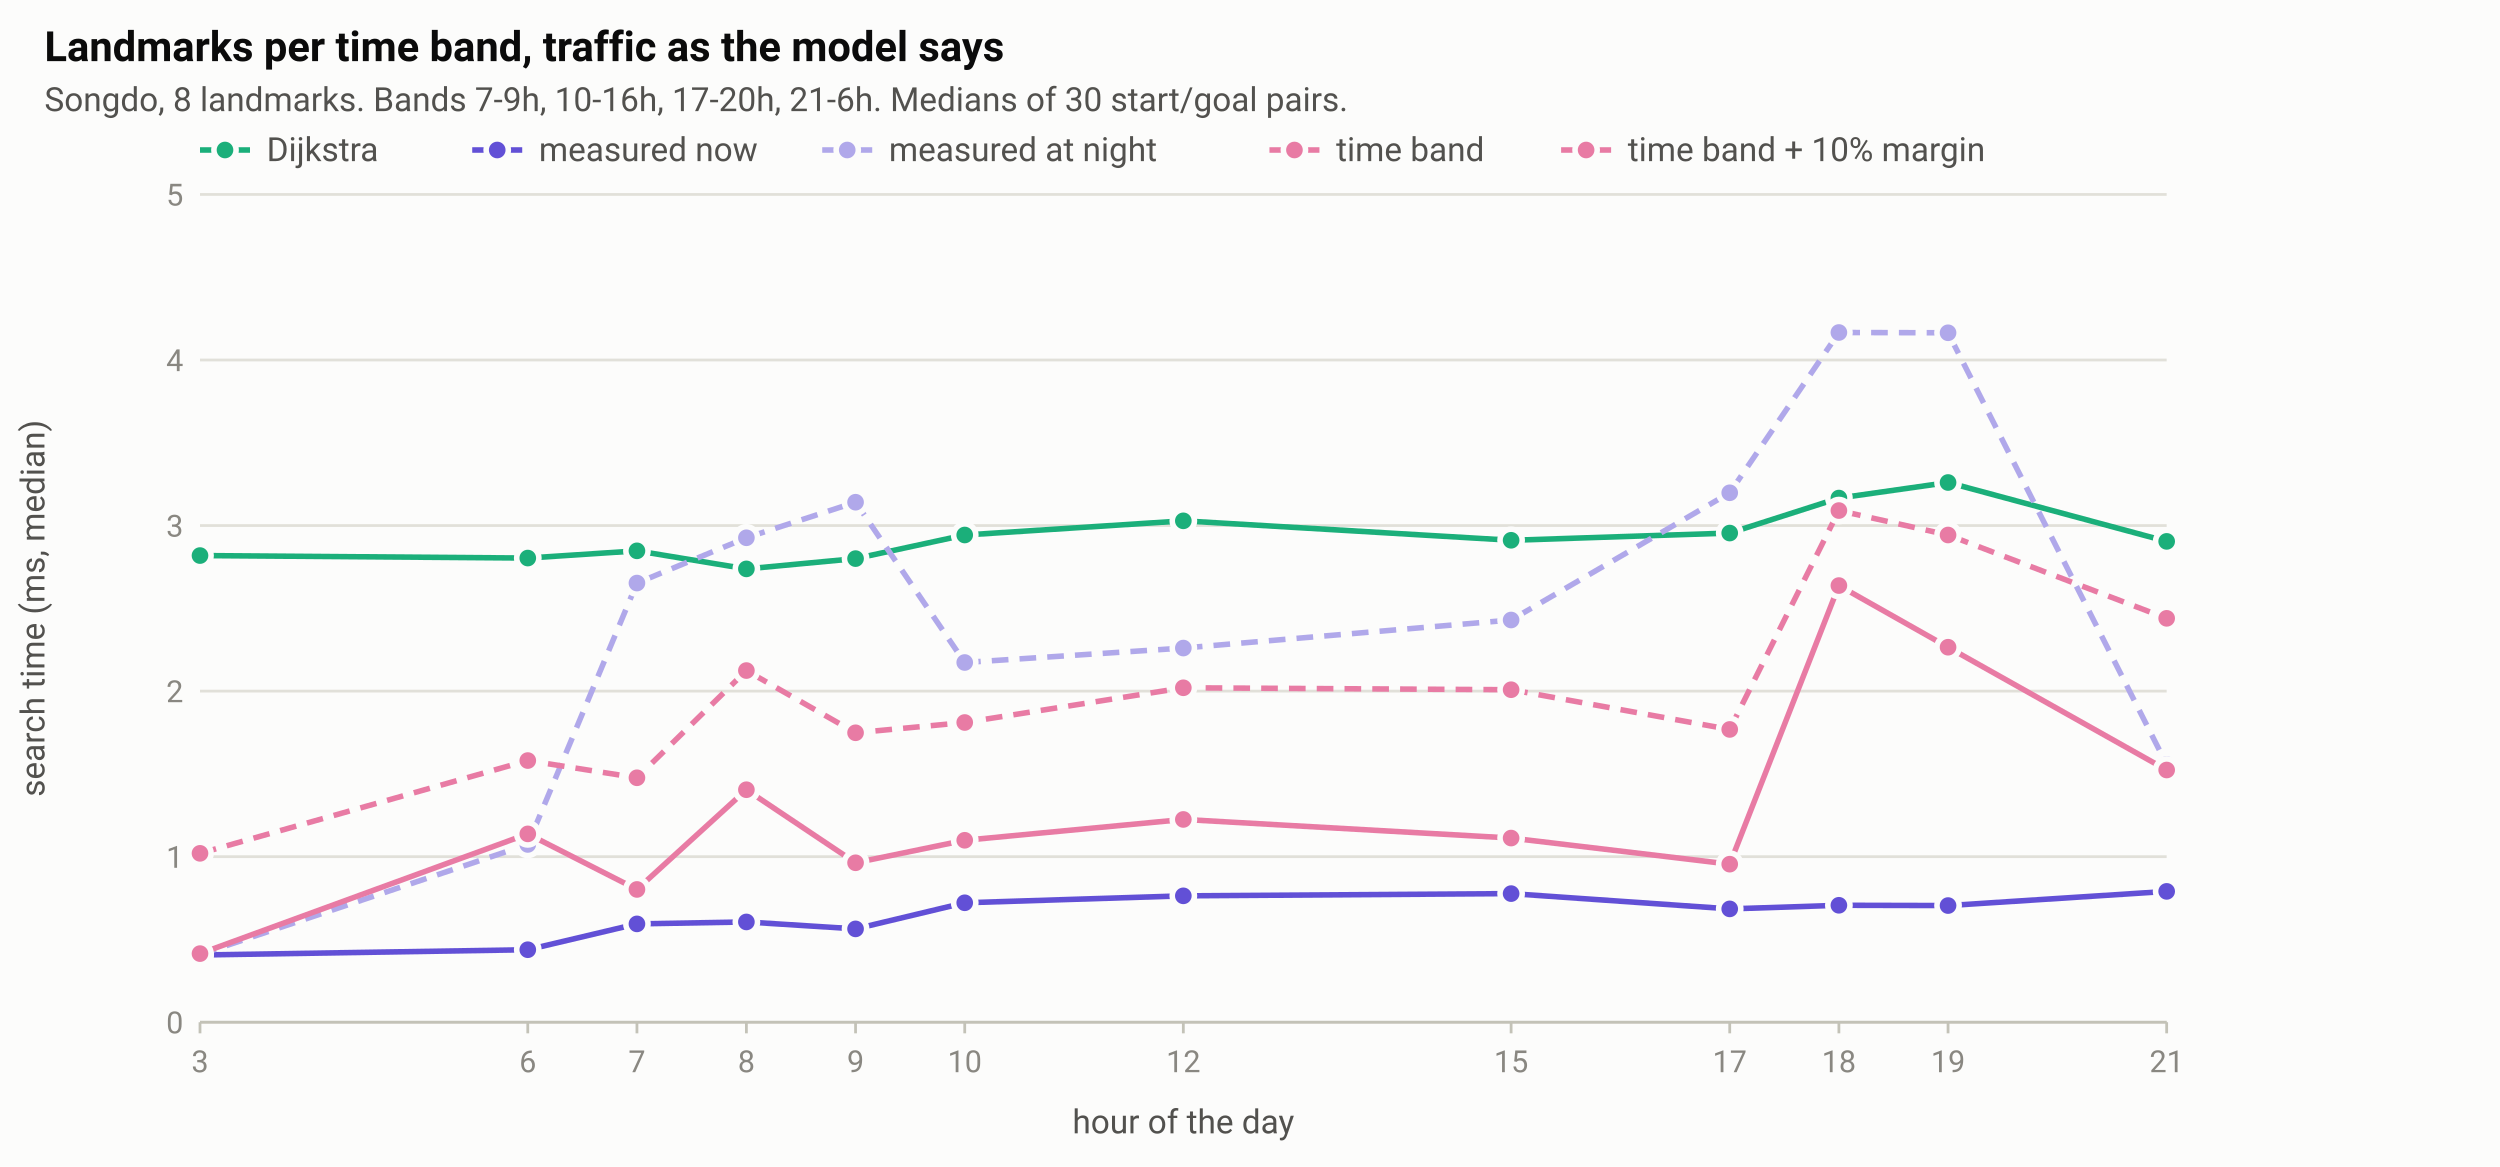
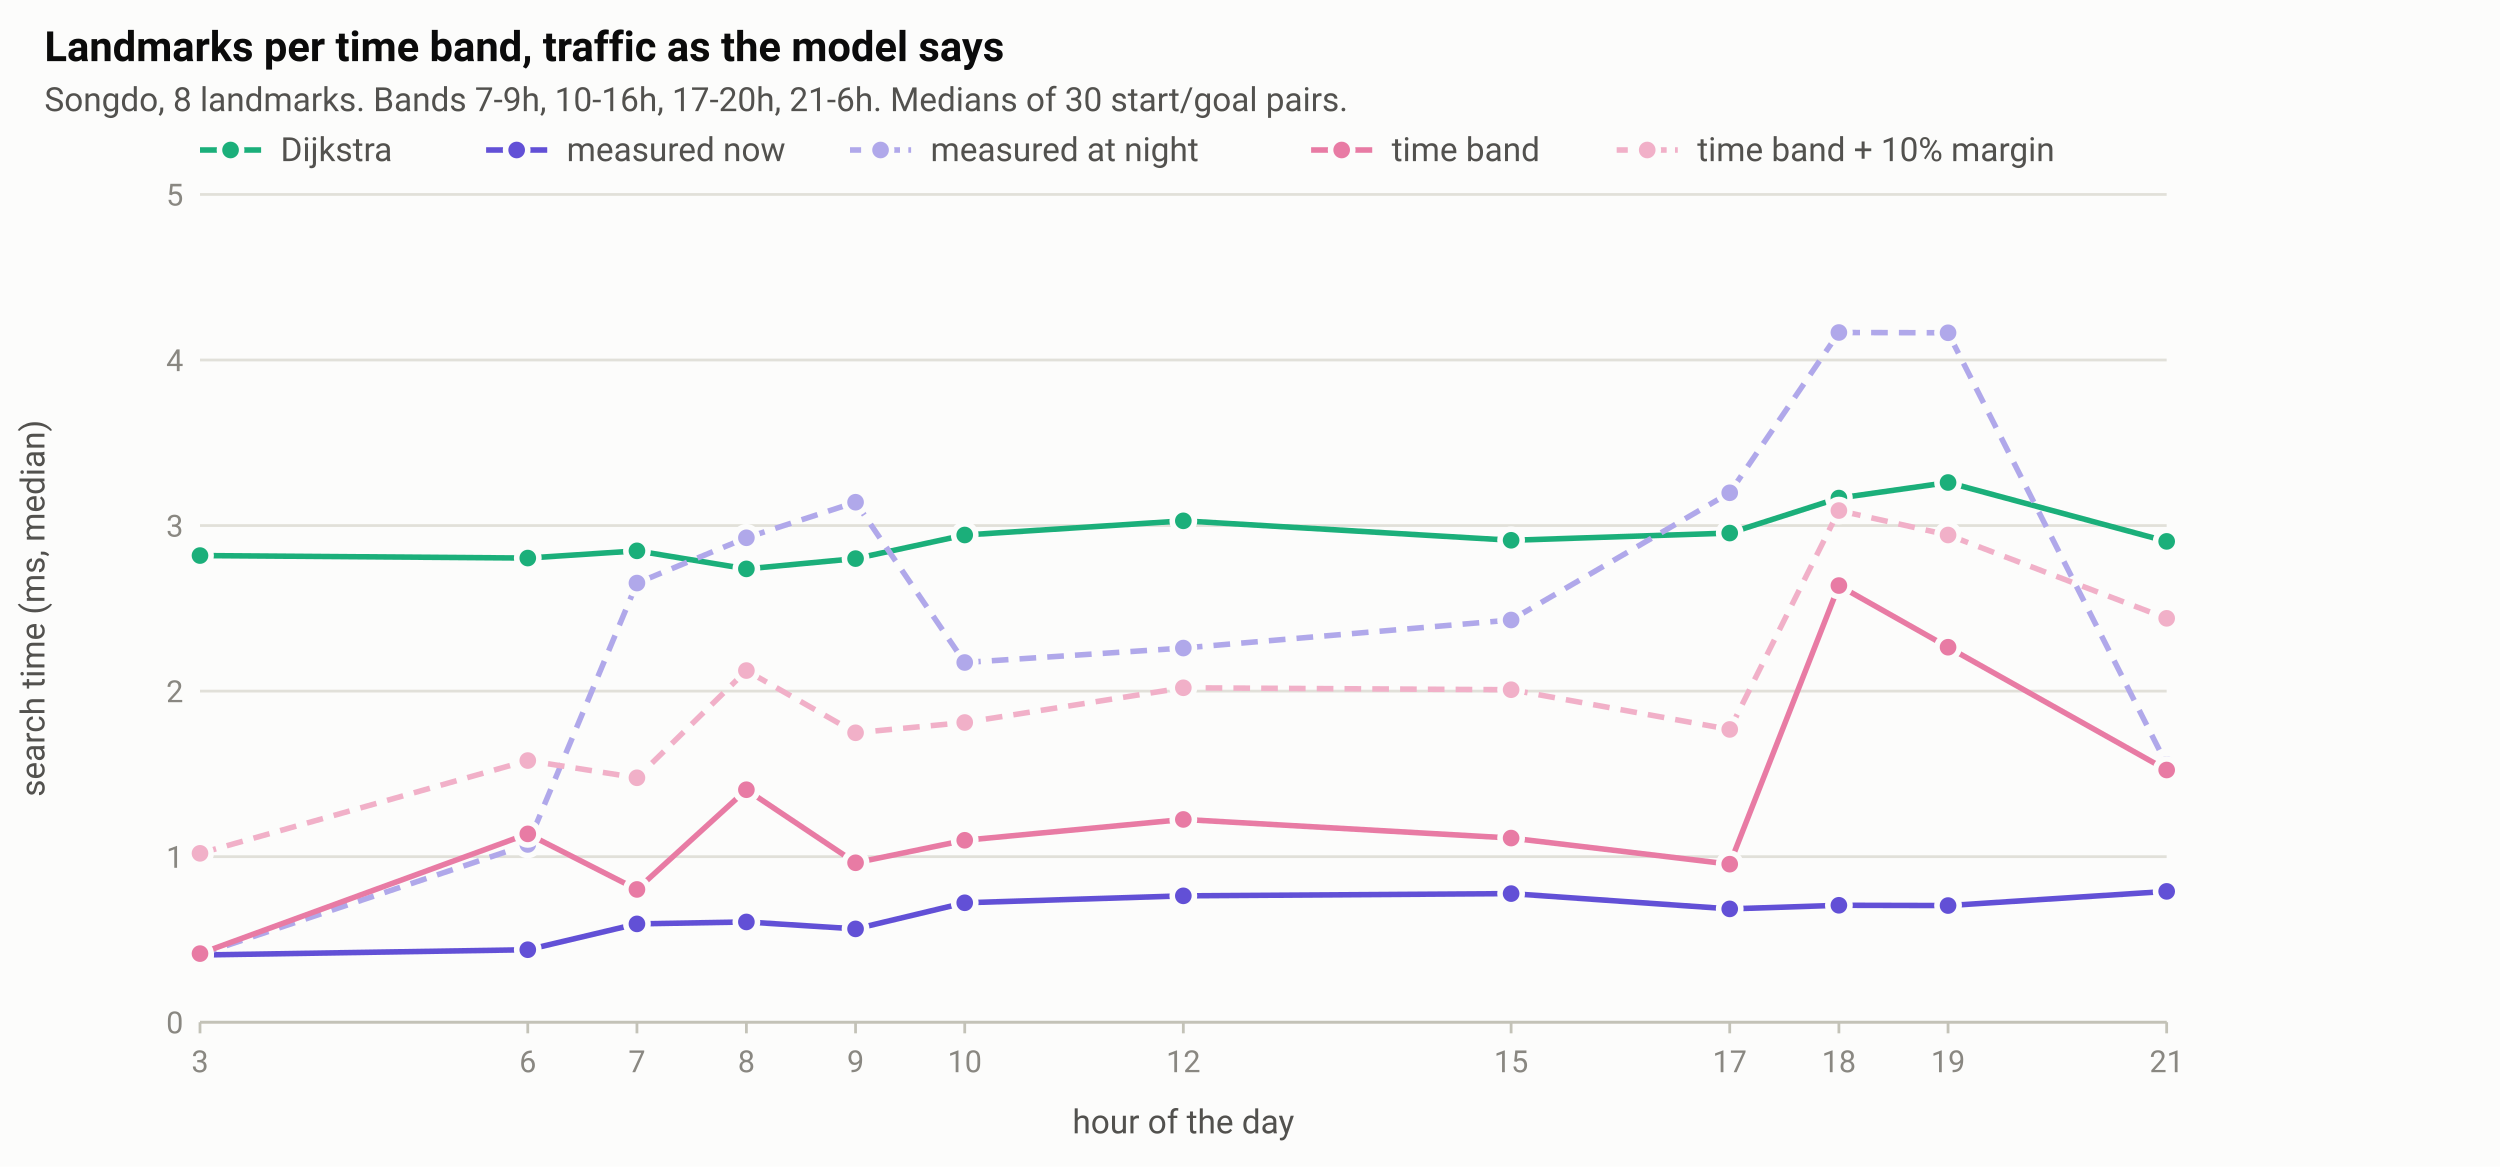
<svg xmlns="http://www.w3.org/2000/svg" width="900" height="420" viewBox="0 0 900 420" font-family="system-ui, -apple-system, 'Segoe UI', Roboto, Helvetica, Arial, sans-serif">
  <rect width="100%" height="100%" fill="#fcfcfb" />
  <text x="16.0" y="22.0" font-size="15" fill="#0b0b0b" text-anchor="start" font-weight="600">Landmarks per time band, traffic as the model says</text>
  <text x="16.0" y="40.0" font-size="12" fill="#52514e" text-anchor="start" font-weight="normal">Songdo, 8 landmarks. Bands 7-9h, 10-16h, 17-20h, 21-6h. Medians of 30 start/goal pairs.</text>
  <line x1="72" y1="368.0" x2="780" y2="368.0" stroke="#e1e0d9" stroke-width="1" />
  <text x="66.0" y="372.0" font-size="11" fill="#898781" text-anchor="end" font-weight="normal">0</text>
  <line x1="72" y1="308.4" x2="780" y2="308.4" stroke="#e1e0d9" stroke-width="1" />
  <text x="66.0" y="312.4" font-size="11" fill="#898781" text-anchor="end" font-weight="normal">1</text>
  <line x1="72" y1="248.8" x2="780" y2="248.8" stroke="#e1e0d9" stroke-width="1" />
  <text x="66.0" y="252.8" font-size="11" fill="#898781" text-anchor="end" font-weight="normal">2</text>
  <line x1="72" y1="189.2" x2="780" y2="189.2" stroke="#e1e0d9" stroke-width="1" />
  <text x="66.0" y="193.2" font-size="11" fill="#898781" text-anchor="end" font-weight="normal">3</text>
  <line x1="72" y1="129.6" x2="780" y2="129.6" stroke="#e1e0d9" stroke-width="1" />
  <text x="66.0" y="133.6" font-size="11" fill="#898781" text-anchor="end" font-weight="normal">4</text>
  <line x1="72" y1="70.0" x2="780" y2="70.0" stroke="#e1e0d9" stroke-width="1" />
  <text x="66.0" y="74.0" font-size="11" fill="#898781" text-anchor="end" font-weight="normal">5</text>
  <text x="16.0" y="219.0" font-size="12" fill="#52514e" text-anchor="middle" font-weight="normal" transform="rotate(-90 16.0 219.0)">search time (ms, median)</text>
  <line x1="72.0" y1="368" x2="72.0" y2="372" stroke="#c3c2b7" />
  <text x="72.0" y="386.0" font-size="11" fill="#898781" text-anchor="middle" font-weight="normal">3</text>
  <line x1="190.0" y1="368" x2="190.0" y2="372" stroke="#c3c2b7" />
  <text x="190.0" y="386.0" font-size="11" fill="#898781" text-anchor="middle" font-weight="normal">6</text>
  <line x1="229.3" y1="368" x2="229.3" y2="372" stroke="#c3c2b7" />
  <text x="229.3" y="386.0" font-size="11" fill="#898781" text-anchor="middle" font-weight="normal">7</text>
  <line x1="268.7" y1="368" x2="268.7" y2="372" stroke="#c3c2b7" />
  <text x="268.7" y="386.0" font-size="11" fill="#898781" text-anchor="middle" font-weight="normal">8</text>
  <line x1="308.0" y1="368" x2="308.0" y2="372" stroke="#c3c2b7" />
  <text x="308.0" y="386.0" font-size="11" fill="#898781" text-anchor="middle" font-weight="normal">9</text>
  <line x1="347.3" y1="368" x2="347.3" y2="372" stroke="#c3c2b7" />
  <text x="347.3" y="386.0" font-size="11" fill="#898781" text-anchor="middle" font-weight="normal">10</text>
  <line x1="426.0" y1="368" x2="426.0" y2="372" stroke="#c3c2b7" />
  <text x="426.0" y="386.0" font-size="11" fill="#898781" text-anchor="middle" font-weight="normal">12</text>
  <line x1="544.0" y1="368" x2="544.0" y2="372" stroke="#c3c2b7" />
  <text x="544.0" y="386.0" font-size="11" fill="#898781" text-anchor="middle" font-weight="normal">15</text>
  <line x1="622.7" y1="368" x2="622.7" y2="372" stroke="#c3c2b7" />
  <text x="622.7" y="386.0" font-size="11" fill="#898781" text-anchor="middle" font-weight="normal">17</text>
  <line x1="662.0" y1="368" x2="662.0" y2="372" stroke="#c3c2b7" />
  <text x="662.0" y="386.0" font-size="11" fill="#898781" text-anchor="middle" font-weight="normal">18</text>
  <line x1="701.3" y1="368" x2="701.3" y2="372" stroke="#c3c2b7" />
  <text x="701.3" y="386.0" font-size="11" fill="#898781" text-anchor="middle" font-weight="normal">19</text>
  <line x1="780.0" y1="368" x2="780.0" y2="372" stroke="#c3c2b7" />
  <text x="780.0" y="386.0" font-size="11" fill="#898781" text-anchor="middle" font-weight="normal">21</text>
  <line x1="72" y1="368" x2="780" y2="368" stroke="#c3c2b7" stroke-width="1" />
  <text x="426.0" y="408.0" font-size="12" fill="#52514e" text-anchor="middle" font-weight="normal">hour of the day</text>
  <polyline points="72.0,200.0 190.0,200.9 229.3,198.3 268.7,204.8 308.0,201.1 347.3,192.6 426.0,187.5 544.0,194.5 622.7,191.9 662.0,179.3 701.3,173.7 780.0,194.9" fill="none" stroke="#1baf7a" stroke-width="2" />
  <circle cx="72.0" cy="200.0" r="4" fill="#1baf7a" stroke="#fcfcfb" stroke-width="2" />
  <circle cx="190.0" cy="200.9" r="4" fill="#1baf7a" stroke="#fcfcfb" stroke-width="2" />
  <circle cx="229.3" cy="198.3" r="4" fill="#1baf7a" stroke="#fcfcfb" stroke-width="2" />
  <circle cx="268.7" cy="204.8" r="4" fill="#1baf7a" stroke="#fcfcfb" stroke-width="2" />
  <circle cx="308.0" cy="201.1" r="4" fill="#1baf7a" stroke="#fcfcfb" stroke-width="2" />
  <circle cx="347.3" cy="192.6" r="4" fill="#1baf7a" stroke="#fcfcfb" stroke-width="2" />
  <circle cx="426.0" cy="187.5" r="4" fill="#1baf7a" stroke="#fcfcfb" stroke-width="2" />
  <circle cx="544.0" cy="194.5" r="4" fill="#1baf7a" stroke="#fcfcfb" stroke-width="2" />
  <circle cx="622.7" cy="191.9" r="4" fill="#1baf7a" stroke="#fcfcfb" stroke-width="2" />
  <circle cx="662.0" cy="179.3" r="4" fill="#1baf7a" stroke="#fcfcfb" stroke-width="2" />
  <circle cx="701.3" cy="173.7" r="4" fill="#1baf7a" stroke="#fcfcfb" stroke-width="2" />
  <circle cx="780.0" cy="194.9" r="4" fill="#1baf7a" stroke="#fcfcfb" stroke-width="2" />
  <polyline points="72.0,343.8 190.0,341.9 229.3,332.6 268.7,331.9 308.0,334.4 347.3,325.0 426.0,322.5 544.0,321.7 622.7,327.2 662.0,325.9 701.3,326.0 780.0,320.9" fill="none" stroke="#6250d6" stroke-width="2" />
  <circle cx="72.0" cy="343.8" r="4" fill="#6250d6" stroke="#fcfcfb" stroke-width="2" />
  <circle cx="190.0" cy="341.9" r="4" fill="#6250d6" stroke="#fcfcfb" stroke-width="2" />
  <circle cx="229.3" cy="332.6" r="4" fill="#6250d6" stroke="#fcfcfb" stroke-width="2" />
  <circle cx="268.7" cy="331.9" r="4" fill="#6250d6" stroke="#fcfcfb" stroke-width="2" />
  <circle cx="308.0" cy="334.4" r="4" fill="#6250d6" stroke="#fcfcfb" stroke-width="2" />
  <circle cx="347.3" cy="325.0" r="4" fill="#6250d6" stroke="#fcfcfb" stroke-width="2" />
  <circle cx="426.0" cy="322.5" r="4" fill="#6250d6" stroke="#fcfcfb" stroke-width="2" />
  <circle cx="544.0" cy="321.7" r="4" fill="#6250d6" stroke="#fcfcfb" stroke-width="2" />
  <circle cx="622.7" cy="327.2" r="4" fill="#6250d6" stroke="#fcfcfb" stroke-width="2" />
  <circle cx="662.0" cy="325.9" r="4" fill="#6250d6" stroke="#fcfcfb" stroke-width="2" />
  <circle cx="701.3" cy="326.0" r="4" fill="#6250d6" stroke="#fcfcfb" stroke-width="2" />
  <circle cx="780.0" cy="320.9" r="4" fill="#6250d6" stroke="#fcfcfb" stroke-width="2" />
  <polyline points="72.0,343.6 190.0,304.0 229.3,209.9 268.7,193.6 308.0,180.8 347.3,238.5 426.0,233.3 544.0,223.2 622.7,177.4 662.0,119.7 701.3,119.8 780.0,275.2" fill="none" stroke="#b0a8ea" stroke-width="2" stroke-dasharray="6 4" />
  <circle cx="72.0" cy="343.6" r="4" fill="#b0a8ea" stroke="#fcfcfb" stroke-width="2" />
  <circle cx="190.0" cy="304.0" r="4" fill="#b0a8ea" stroke="#fcfcfb" stroke-width="2" />
  <circle cx="229.3" cy="209.9" r="4" fill="#b0a8ea" stroke="#fcfcfb" stroke-width="2" />
  <circle cx="268.7" cy="193.6" r="4" fill="#b0a8ea" stroke="#fcfcfb" stroke-width="2" />
  <circle cx="308.0" cy="180.8" r="4" fill="#b0a8ea" stroke="#fcfcfb" stroke-width="2" />
  <circle cx="347.3" cy="238.5" r="4" fill="#b0a8ea" stroke="#fcfcfb" stroke-width="2" />
  <circle cx="426.0" cy="233.3" r="4" fill="#b0a8ea" stroke="#fcfcfb" stroke-width="2" />
  <circle cx="544.0" cy="223.2" r="4" fill="#b0a8ea" stroke="#fcfcfb" stroke-width="2" />
  <circle cx="622.7" cy="177.4" r="4" fill="#b0a8ea" stroke="#fcfcfb" stroke-width="2" />
  <circle cx="662.0" cy="119.7" r="4" fill="#b0a8ea" stroke="#fcfcfb" stroke-width="2" />
  <circle cx="701.3" cy="119.8" r="4" fill="#b0a8ea" stroke="#fcfcfb" stroke-width="2" />
  <circle cx="780.0" cy="275.2" r="4" fill="#b0a8ea" stroke="#fcfcfb" stroke-width="2" />
  <polyline points="72.0,343.3 190.0,300.2 229.3,320.2 268.7,284.3 308.0,310.6 347.3,302.5 426.0,295.0 544.0,301.7 622.7,311.1 662.0,210.8 701.3,233.0 780.0,277.2" fill="none" stroke="#e87ba4" stroke-width="2" />
  <circle cx="72.0" cy="343.3" r="4" fill="#e87ba4" stroke="#fcfcfb" stroke-width="2" />
  <circle cx="190.0" cy="300.2" r="4" fill="#e87ba4" stroke="#fcfcfb" stroke-width="2" />
  <circle cx="229.3" cy="320.2" r="4" fill="#e87ba4" stroke="#fcfcfb" stroke-width="2" />
  <circle cx="268.7" cy="284.3" r="4" fill="#e87ba4" stroke="#fcfcfb" stroke-width="2" />
  <circle cx="308.0" cy="310.6" r="4" fill="#e87ba4" stroke="#fcfcfb" stroke-width="2" />
  <circle cx="347.3" cy="302.5" r="4" fill="#e87ba4" stroke="#fcfcfb" stroke-width="2" />
  <circle cx="426.0" cy="295.0" r="4" fill="#e87ba4" stroke="#fcfcfb" stroke-width="2" />
  <circle cx="544.0" cy="301.7" r="4" fill="#e87ba4" stroke="#fcfcfb" stroke-width="2" />
  <circle cx="622.7" cy="311.1" r="4" fill="#e87ba4" stroke="#fcfcfb" stroke-width="2" />
  <circle cx="662.0" cy="210.8" r="4" fill="#e87ba4" stroke="#fcfcfb" stroke-width="2" />
  <circle cx="701.3" cy="233.0" r="4" fill="#e87ba4" stroke="#fcfcfb" stroke-width="2" />
  <circle cx="780.0" cy="277.2" r="4" fill="#e87ba4" stroke="#fcfcfb" stroke-width="2" />
-   <polyline points="72.0,307.2 190.0,273.8 229.3,280.0 268.7,241.4 308.0,263.8 347.3,260.1 426.0,247.6 544.0,248.3 622.7,262.6 662.0,183.8 701.3,192.6 780.0,222.6" fill="none" stroke="#e87ba4" stroke-width="2" stroke-dasharray="6 4" />
-   <circle cx="72.0" cy="307.2" r="4" fill="#e87ba4" stroke="#fcfcfb" stroke-width="2" />
-   <circle cx="190.0" cy="273.8" r="4" fill="#e87ba4" stroke="#fcfcfb" stroke-width="2" />
-   <circle cx="229.3" cy="280.0" r="4" fill="#e87ba4" stroke="#fcfcfb" stroke-width="2" />
-   <circle cx="268.7" cy="241.4" r="4" fill="#e87ba4" stroke="#fcfcfb" stroke-width="2" />
-   <circle cx="308.0" cy="263.8" r="4" fill="#e87ba4" stroke="#fcfcfb" stroke-width="2" />
-   <circle cx="347.3" cy="260.1" r="4" fill="#e87ba4" stroke="#fcfcfb" stroke-width="2" />
-   <circle cx="426.0" cy="247.6" r="4" fill="#e87ba4" stroke="#fcfcfb" stroke-width="2" />
-   <circle cx="544.0" cy="248.3" r="4" fill="#e87ba4" stroke="#fcfcfb" stroke-width="2" />
-   <circle cx="622.7" cy="262.6" r="4" fill="#e87ba4" stroke="#fcfcfb" stroke-width="2" />
-   <circle cx="662.0" cy="183.8" r="4" fill="#e87ba4" stroke="#fcfcfb" stroke-width="2" />
-   <circle cx="701.3" cy="192.6" r="4" fill="#e87ba4" stroke="#fcfcfb" stroke-width="2" />
-   <circle cx="780.0" cy="222.6" r="4" fill="#e87ba4" stroke="#fcfcfb" stroke-width="2" />
-   <line x1="72" y1="54" x2="90" y2="54" stroke="#1baf7a" stroke-width="2" />
-   <circle cx="81" cy="54" r="4" fill="#1baf7a" stroke="#fcfcfb" stroke-width="2" />
-   <text x="96.0" y="58.0" font-size="12" fill="#52514e" text-anchor="start" font-weight="normal">Dijkstra</text>
-   <line x1="170" y1="54" x2="188" y2="54" stroke="#6250d6" stroke-width="2" />
-   <circle cx="179" cy="54" r="4" fill="#6250d6" stroke="#fcfcfb" stroke-width="2" />
-   <text x="194.0" y="58.0" font-size="12" fill="#52514e" text-anchor="start" font-weight="normal">measured now</text>
-   <line x1="296" y1="54" x2="314" y2="54" stroke="#b0a8ea" stroke-width="2" />
-   <circle cx="305" cy="54" r="4" fill="#b0a8ea" stroke="#fcfcfb" stroke-width="2" />
-   <text x="320.0" y="58.0" font-size="12" fill="#52514e" text-anchor="start" font-weight="normal">measured at night</text>
-   <line x1="457" y1="54" x2="475" y2="54" stroke="#e87ba4" stroke-width="2" />
-   <circle cx="466" cy="54" r="4" fill="#e87ba4" stroke="#fcfcfb" stroke-width="2" />
-   <text x="481.0" y="58.0" font-size="12" fill="#52514e" text-anchor="start" font-weight="normal">time band</text>
-   <line x1="562" y1="54" x2="580" y2="54" stroke="#e87ba4" stroke-width="2" />
-   <circle cx="571" cy="54" r="4" fill="#e87ba4" stroke="#fcfcfb" stroke-width="2" />
-   <text x="586.0" y="58.0" font-size="12" fill="#52514e" text-anchor="start" font-weight="normal">time band + 10% margin</text>
+   <polyline points="72.0,307.2 190.0,273.8 229.3,280.0 268.7,241.4 308.0,263.8 347.3,260.1 426.0,247.6 544.0,248.3 622.7,262.6 662.0,183.8 701.3,192.6 780.0,222.6" fill="none" stroke="#f1b0c8" stroke-width="2" stroke-dasharray="6 4" />
+   <circle cx="72.0" cy="307.2" r="4" fill="#f1b0c8" stroke="#fcfcfb" stroke-width="2" />
+   <circle cx="190.0" cy="273.8" r="4" fill="#f1b0c8" stroke="#fcfcfb" stroke-width="2" />
+   <circle cx="229.3" cy="280.0" r="4" fill="#f1b0c8" stroke="#fcfcfb" stroke-width="2" />
+   <circle cx="268.7" cy="241.4" r="4" fill="#f1b0c8" stroke="#fcfcfb" stroke-width="2" />
+   <circle cx="308.0" cy="263.8" r="4" fill="#f1b0c8" stroke="#fcfcfb" stroke-width="2" />
+   <circle cx="347.3" cy="260.1" r="4" fill="#f1b0c8" stroke="#fcfcfb" stroke-width="2" />
+   <circle cx="426.0" cy="247.6" r="4" fill="#f1b0c8" stroke="#fcfcfb" stroke-width="2" />
+   <circle cx="544.0" cy="248.3" r="4" fill="#f1b0c8" stroke="#fcfcfb" stroke-width="2" />
+   <circle cx="622.7" cy="262.6" r="4" fill="#f1b0c8" stroke="#fcfcfb" stroke-width="2" />
+   <circle cx="662.0" cy="183.8" r="4" fill="#f1b0c8" stroke="#fcfcfb" stroke-width="2" />
+   <circle cx="701.3" cy="192.6" r="4" fill="#f1b0c8" stroke="#fcfcfb" stroke-width="2" />
+   <circle cx="780.0" cy="222.6" r="4" fill="#f1b0c8" stroke="#fcfcfb" stroke-width="2" />
+   <line x1="72" y1="54" x2="94" y2="54" stroke="#1baf7a" stroke-width="2" />
+   <circle cx="83" cy="54" r="4" fill="#1baf7a" stroke="#fcfcfb" stroke-width="2" />
+   <text x="101.0" y="58.0" font-size="12" fill="#52514e" text-anchor="start" font-weight="normal">Dijkstra</text>
+   <line x1="175" y1="54" x2="197" y2="54" stroke="#6250d6" stroke-width="2" />
+   <circle cx="186" cy="54" r="4" fill="#6250d6" stroke="#fcfcfb" stroke-width="2" />
+   <text x="204.0" y="58.0" font-size="12" fill="#52514e" text-anchor="start" font-weight="normal">measured now</text>
+   <line x1="306" y1="54" x2="328" y2="54" stroke="#b0a8ea" stroke-width="2" stroke-dasharray="4 3" />
+   <circle cx="317" cy="54" r="4" fill="#b0a8ea" stroke="#fcfcfb" stroke-width="2" />
+   <text x="335.0" y="58.0" font-size="12" fill="#52514e" text-anchor="start" font-weight="normal">measured at night</text>
+   <line x1="472" y1="54" x2="494" y2="54" stroke="#e87ba4" stroke-width="2" />
+   <circle cx="483" cy="54" r="4" fill="#e87ba4" stroke="#fcfcfb" stroke-width="2" />
+   <text x="501.0" y="58.0" font-size="12" fill="#52514e" text-anchor="start" font-weight="normal">time band</text>
+   <line x1="582" y1="54" x2="604" y2="54" stroke="#f1b0c8" stroke-width="2" stroke-dasharray="4 3" />
+   <circle cx="593" cy="54" r="4" fill="#f1b0c8" stroke="#fcfcfb" stroke-width="2" />
+   <text x="611.0" y="58.0" font-size="12" fill="#52514e" text-anchor="start" font-weight="normal">time band + 10% margin</text>
</svg>
